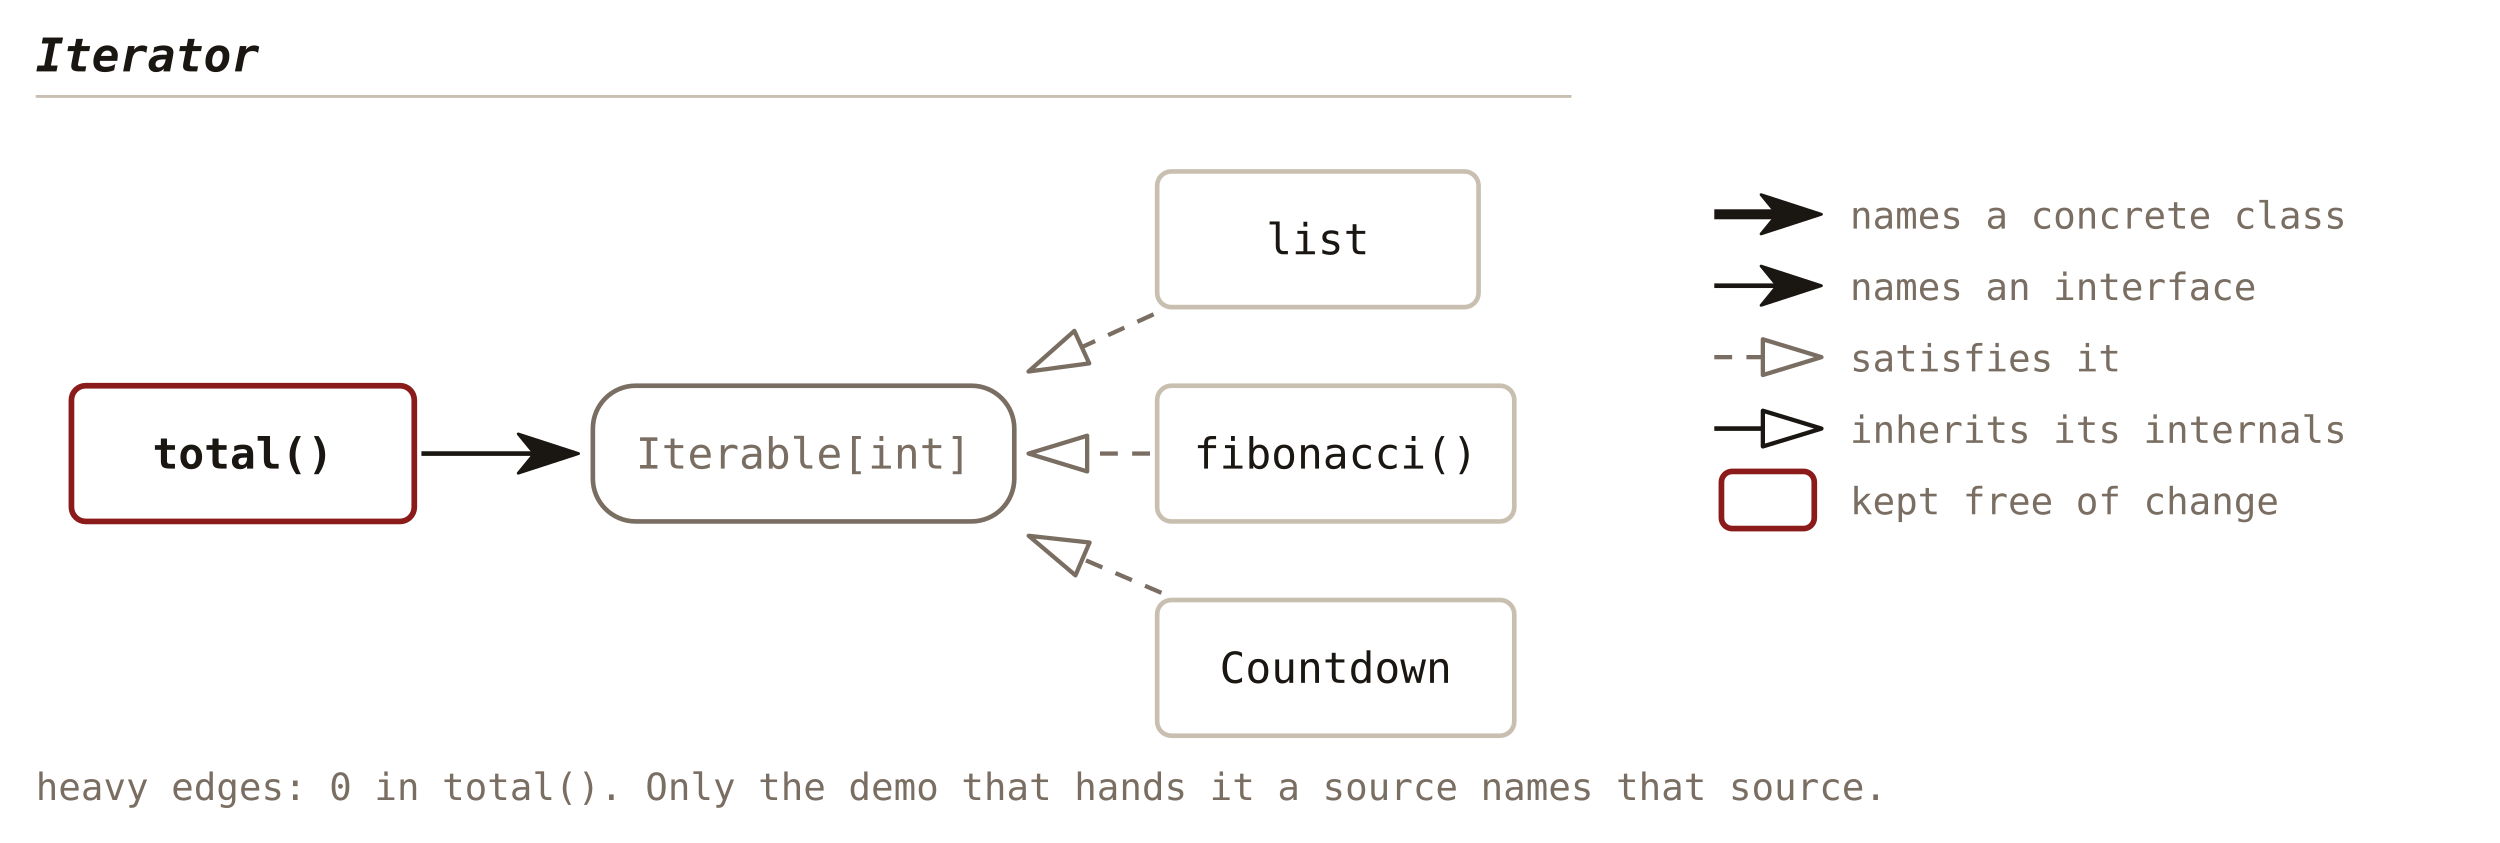
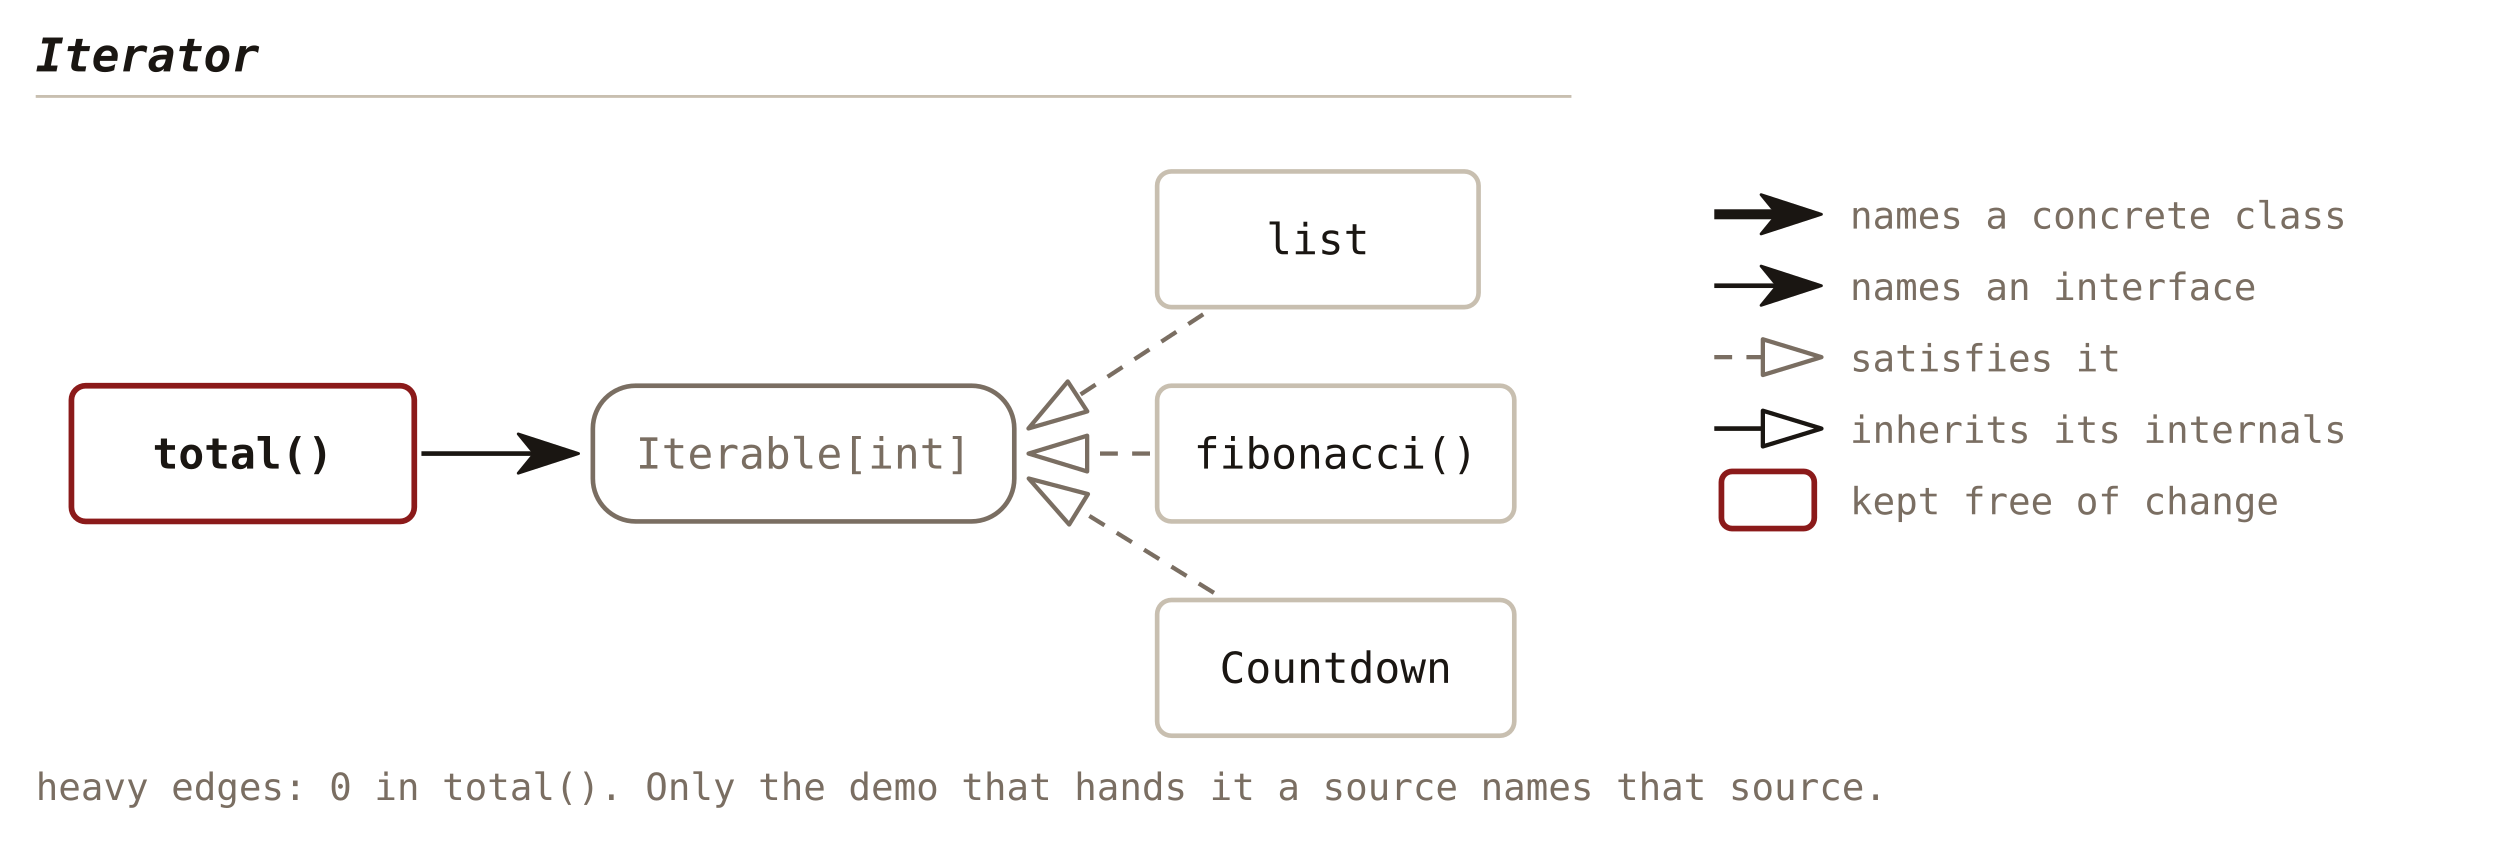
<svg xmlns="http://www.w3.org/2000/svg" viewBox="0 0 700 236" font-family="'JetBrains Mono', Consolas, monospace">
  <defs>
    <marker id="c23-solid" viewBox="0 0 18 12" refX="5" refY="6" markerWidth="18" markerHeight="12" orient="auto" markerUnits="userSpaceOnUse">
      <path d="M0.5,0.5 L17.4,6 L0.5,11.5 L5,6 Z" fill="#1a1612" stroke="#1a1612" stroke-width="0.8" stroke-linejoin="round" />
    </marker>
    <marker id="c23-hollow" viewBox="0 0 18 12" refX="1" refY="6" markerWidth="18" markerHeight="12" orient="auto" markerUnits="userSpaceOnUse">
      <path d="M1,1 L17.4,6 L1,11 Z" fill="none" stroke="#1a1612" stroke-width="1.2" stroke-linejoin="round" />
    </marker>
    <marker id="c23-hollow-muted" viewBox="0 0 18 12" refX="1" refY="6" markerWidth="18" markerHeight="12" orient="auto" markerUnits="userSpaceOnUse">
      <path d="M1,1 L17.4,6 L1,11 Z" fill="none" stroke="#7a6e62" stroke-width="1.2" stroke-linejoin="round" />
    </marker>
  </defs>
  <text x="10" y="20" font-size="13" font-weight="bold" font-style="italic" fill="#1a1612" text-anchor="start">Iterator</text>
  <line x1="10" y1="27" x2="440" y2="27" stroke="#c8bfb0" stroke-width="0.8" />
  <rect x="20" y="108" width="96" height="38" fill="none" stroke="#8b1a1a" stroke-width="1.6" rx="4" />
  <text x="68.0" y="131.2" font-size="12" font-weight="bold" fill="#1a1612" text-anchor="middle">total()</text>
  <rect x="166" y="108" width="118" height="38" fill="none" stroke="#7a6e62" stroke-width="1.3" rx="12" />
  <text x="225.0" y="131.2" font-size="12" fill="#7a6e62" text-anchor="middle">Iterable[int]</text>
  <rect x="324" y="48" width="90" height="38" fill="none" stroke="#c8bfb0" stroke-width="1.3" rx="4" />
  <text x="369.0" y="71.2" font-size="12" fill="#1a1612" text-anchor="middle">list</text>
  <rect x="324" y="108" width="100" height="38" fill="none" stroke="#c8bfb0" stroke-width="1.3" rx="4" />
  <text x="374.0" y="131.2" font-size="12" fill="#1a1612" text-anchor="middle">fibonacci()</text>
  <rect x="324" y="168" width="100" height="38" fill="none" stroke="#c8bfb0" stroke-width="1.3" rx="4" />
  <text x="374.0" y="191.2" font-size="12" fill="#1a1612" text-anchor="middle">Countdown</text>
  <line x1="118.0" y1="127.0" x2="149.6" y2="127.0" stroke="#1a1612" stroke-width="1.3" marker-end="url(#c23-solid)" />
-   <line x1="323.0" y1="88.0" x2="302.9" y2="97.2" stroke="#7a6e62" stroke-width="1.2" stroke-dasharray="5,4" marker-end="url(#c23-hollow-muted)" />
+   <line x1="336.9" y1="88.0" x2="301.7" y2="111.0" stroke="#7a6e62" stroke-width="1.2" stroke-dasharray="5,4" marker-end="url(#c23-hollow-muted)" />
  <line x1="322.0" y1="127.0" x2="304.4" y2="127.0" stroke="#7a6e62" stroke-width="1.2" stroke-dasharray="5,4" marker-end="url(#c23-hollow-muted)" />
-   <line x1="325.2" y1="166.0" x2="303.1" y2="156.5" stroke="#7a6e62" stroke-width="1.2" stroke-dasharray="5,4" marker-end="url(#c23-hollow-muted)" />
+   <line x1="339.9" y1="166.0" x2="302.0" y2="142.6" stroke="#7a6e62" stroke-width="1.2" stroke-dasharray="5,4" marker-end="url(#c23-hollow-muted)" />
  <text x="10" y="224" font-size="10.5" fill="#7a6e62" text-anchor="start">heavy edges: 0 in total(). Only the demo that hands it a source names that source.</text>
  <line x1="480" y1="60" x2="497.6" y2="60" stroke="#1a1612" stroke-width="2.8" marker-end="url(#c23-solid)" />
  <text x="518" y="64" font-size="10.5" fill="#7a6e62" text-anchor="start">names a concrete class</text>
  <line x1="480" y1="80" x2="497.6" y2="80" stroke="#1a1612" stroke-width="1.3" marker-end="url(#c23-solid)" />
  <text x="518" y="84" font-size="10.5" fill="#7a6e62" text-anchor="start">names an interface</text>
  <line x1="480" y1="100" x2="493.6" y2="100" stroke="#7a6e62" stroke-width="1.2" stroke-dasharray="5,4" marker-end="url(#c23-hollow-muted)" />
  <text x="518" y="104" font-size="10.5" fill="#7a6e62" text-anchor="start">satisfies it</text>
  <line x1="480" y1="120" x2="493.6" y2="120" stroke="#1a1612" stroke-width="1.3" marker-end="url(#c23-hollow)" />
  <text x="518" y="124" font-size="10.5" fill="#7a6e62" text-anchor="start">inherits its internals</text>
  <rect x="482" y="132" width="26" height="16" fill="none" stroke="#8b1a1a" stroke-width="1.6" rx="3" />
  <text x="518" y="144" font-size="10.5" fill="#7a6e62" text-anchor="start">kept free of change</text>
</svg>
